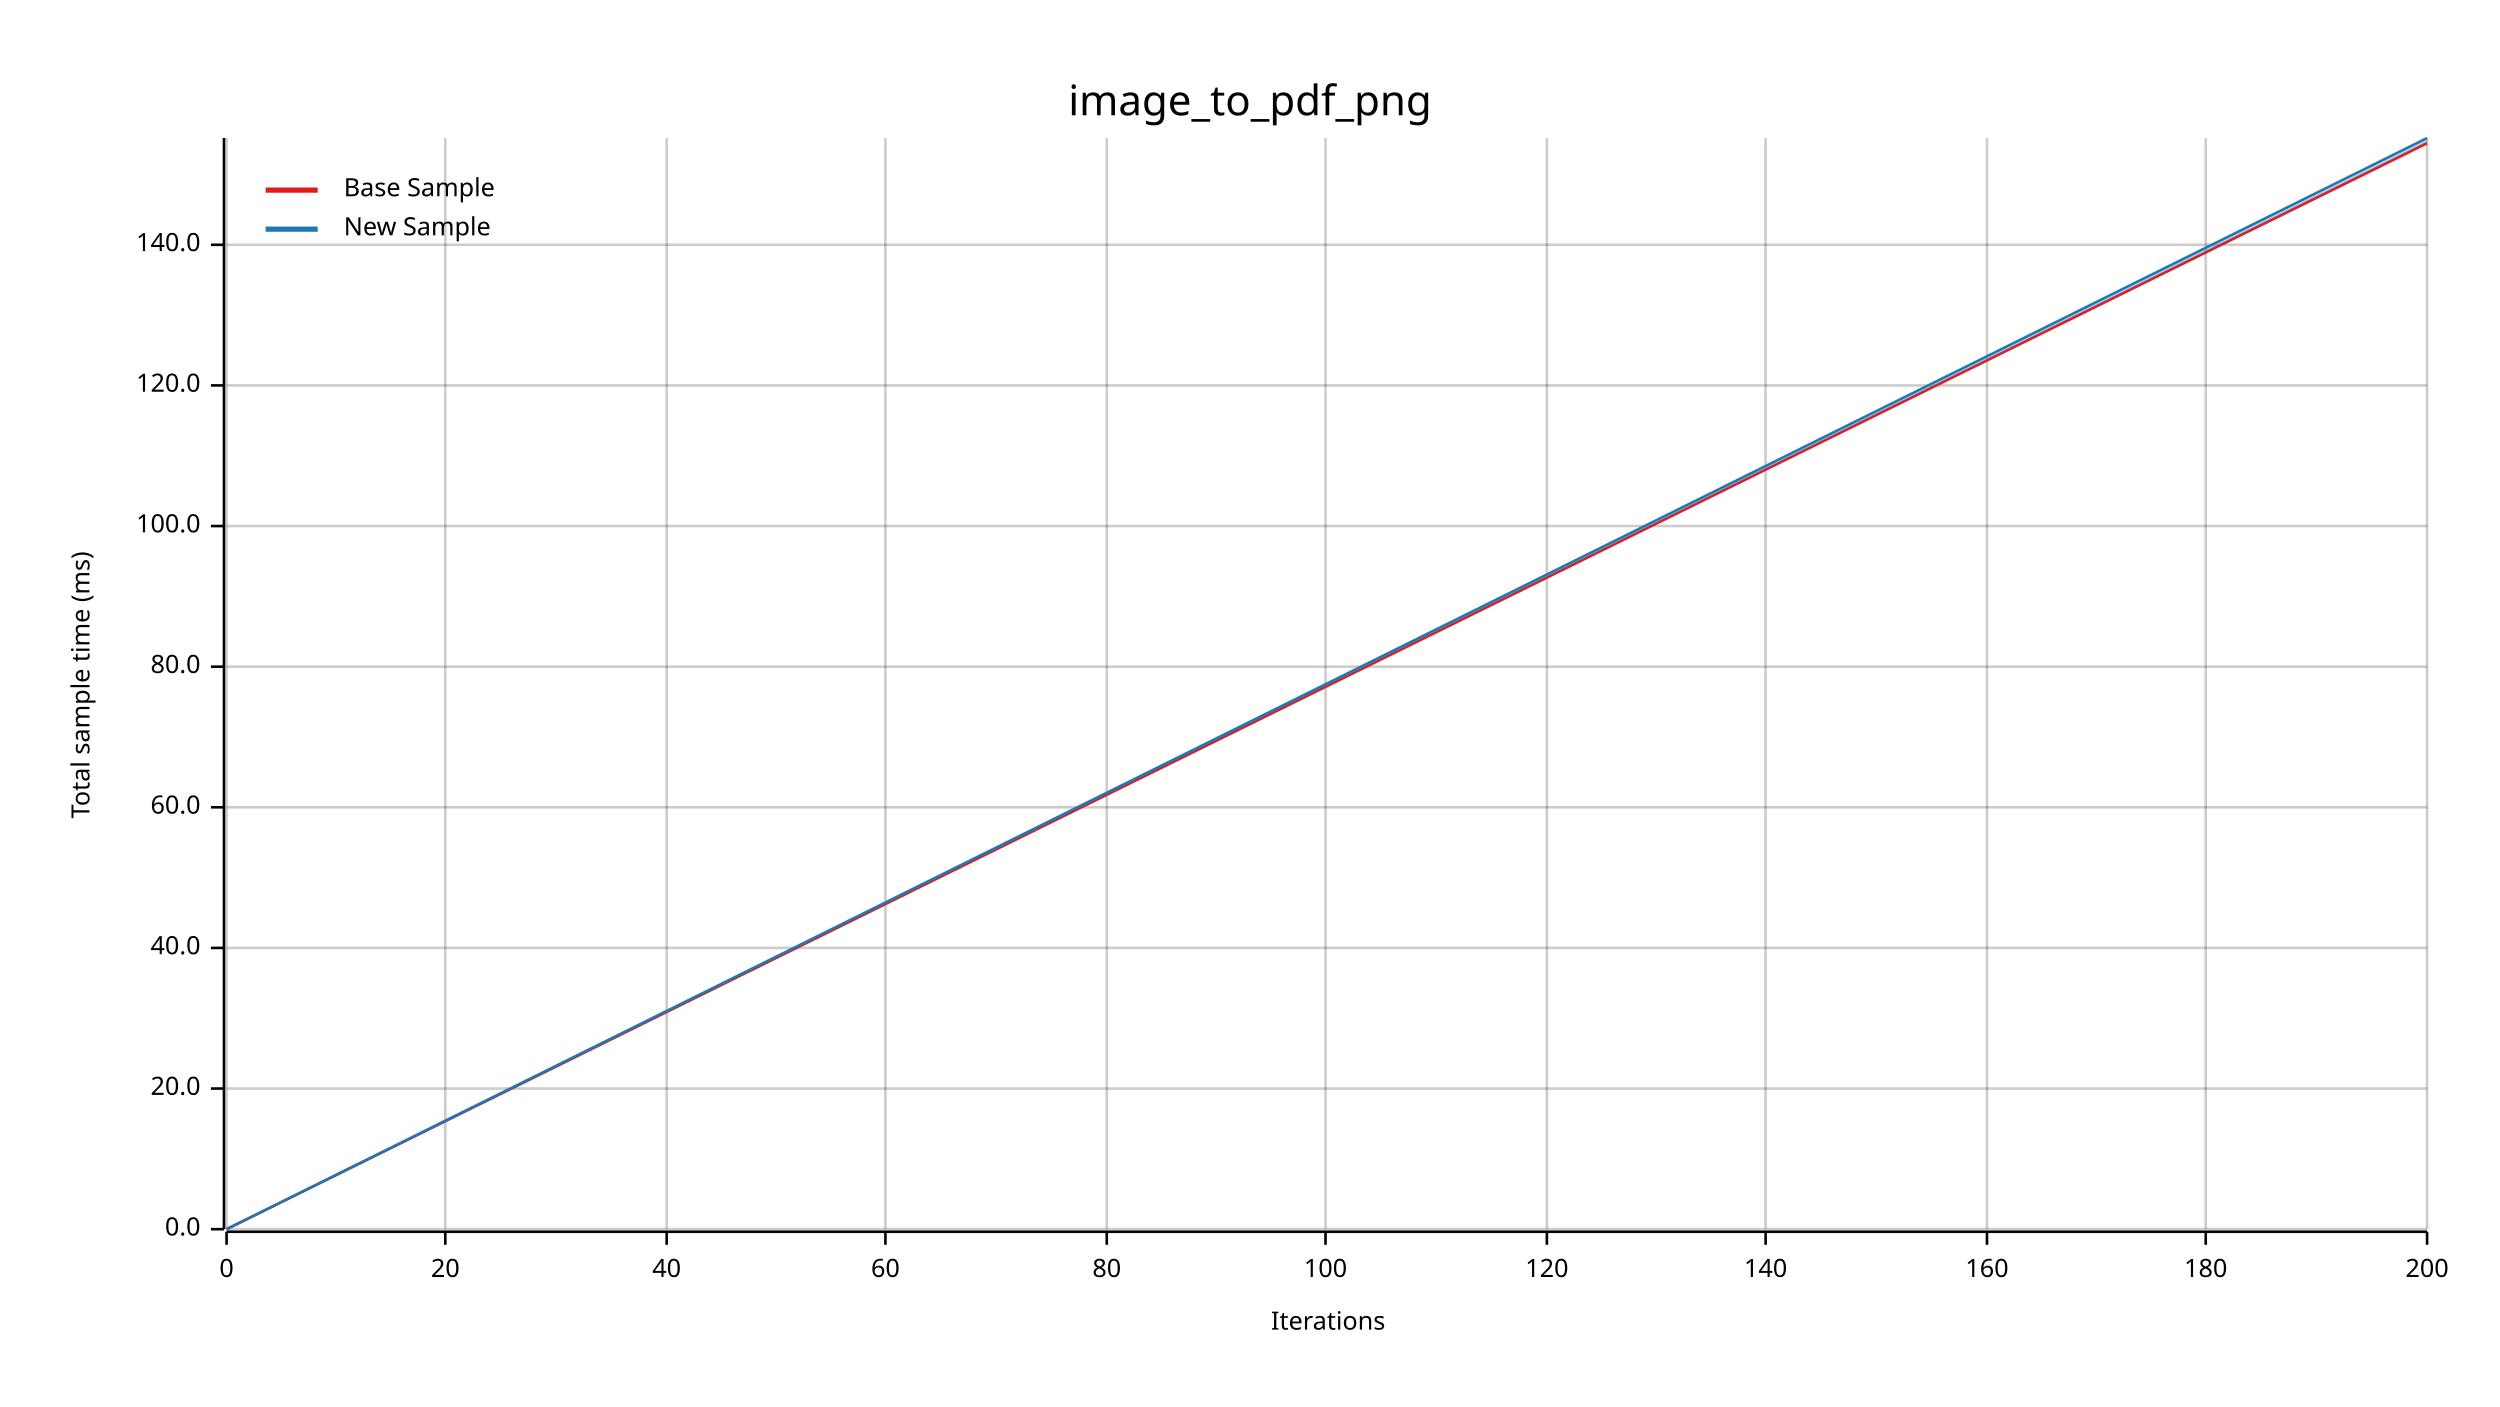
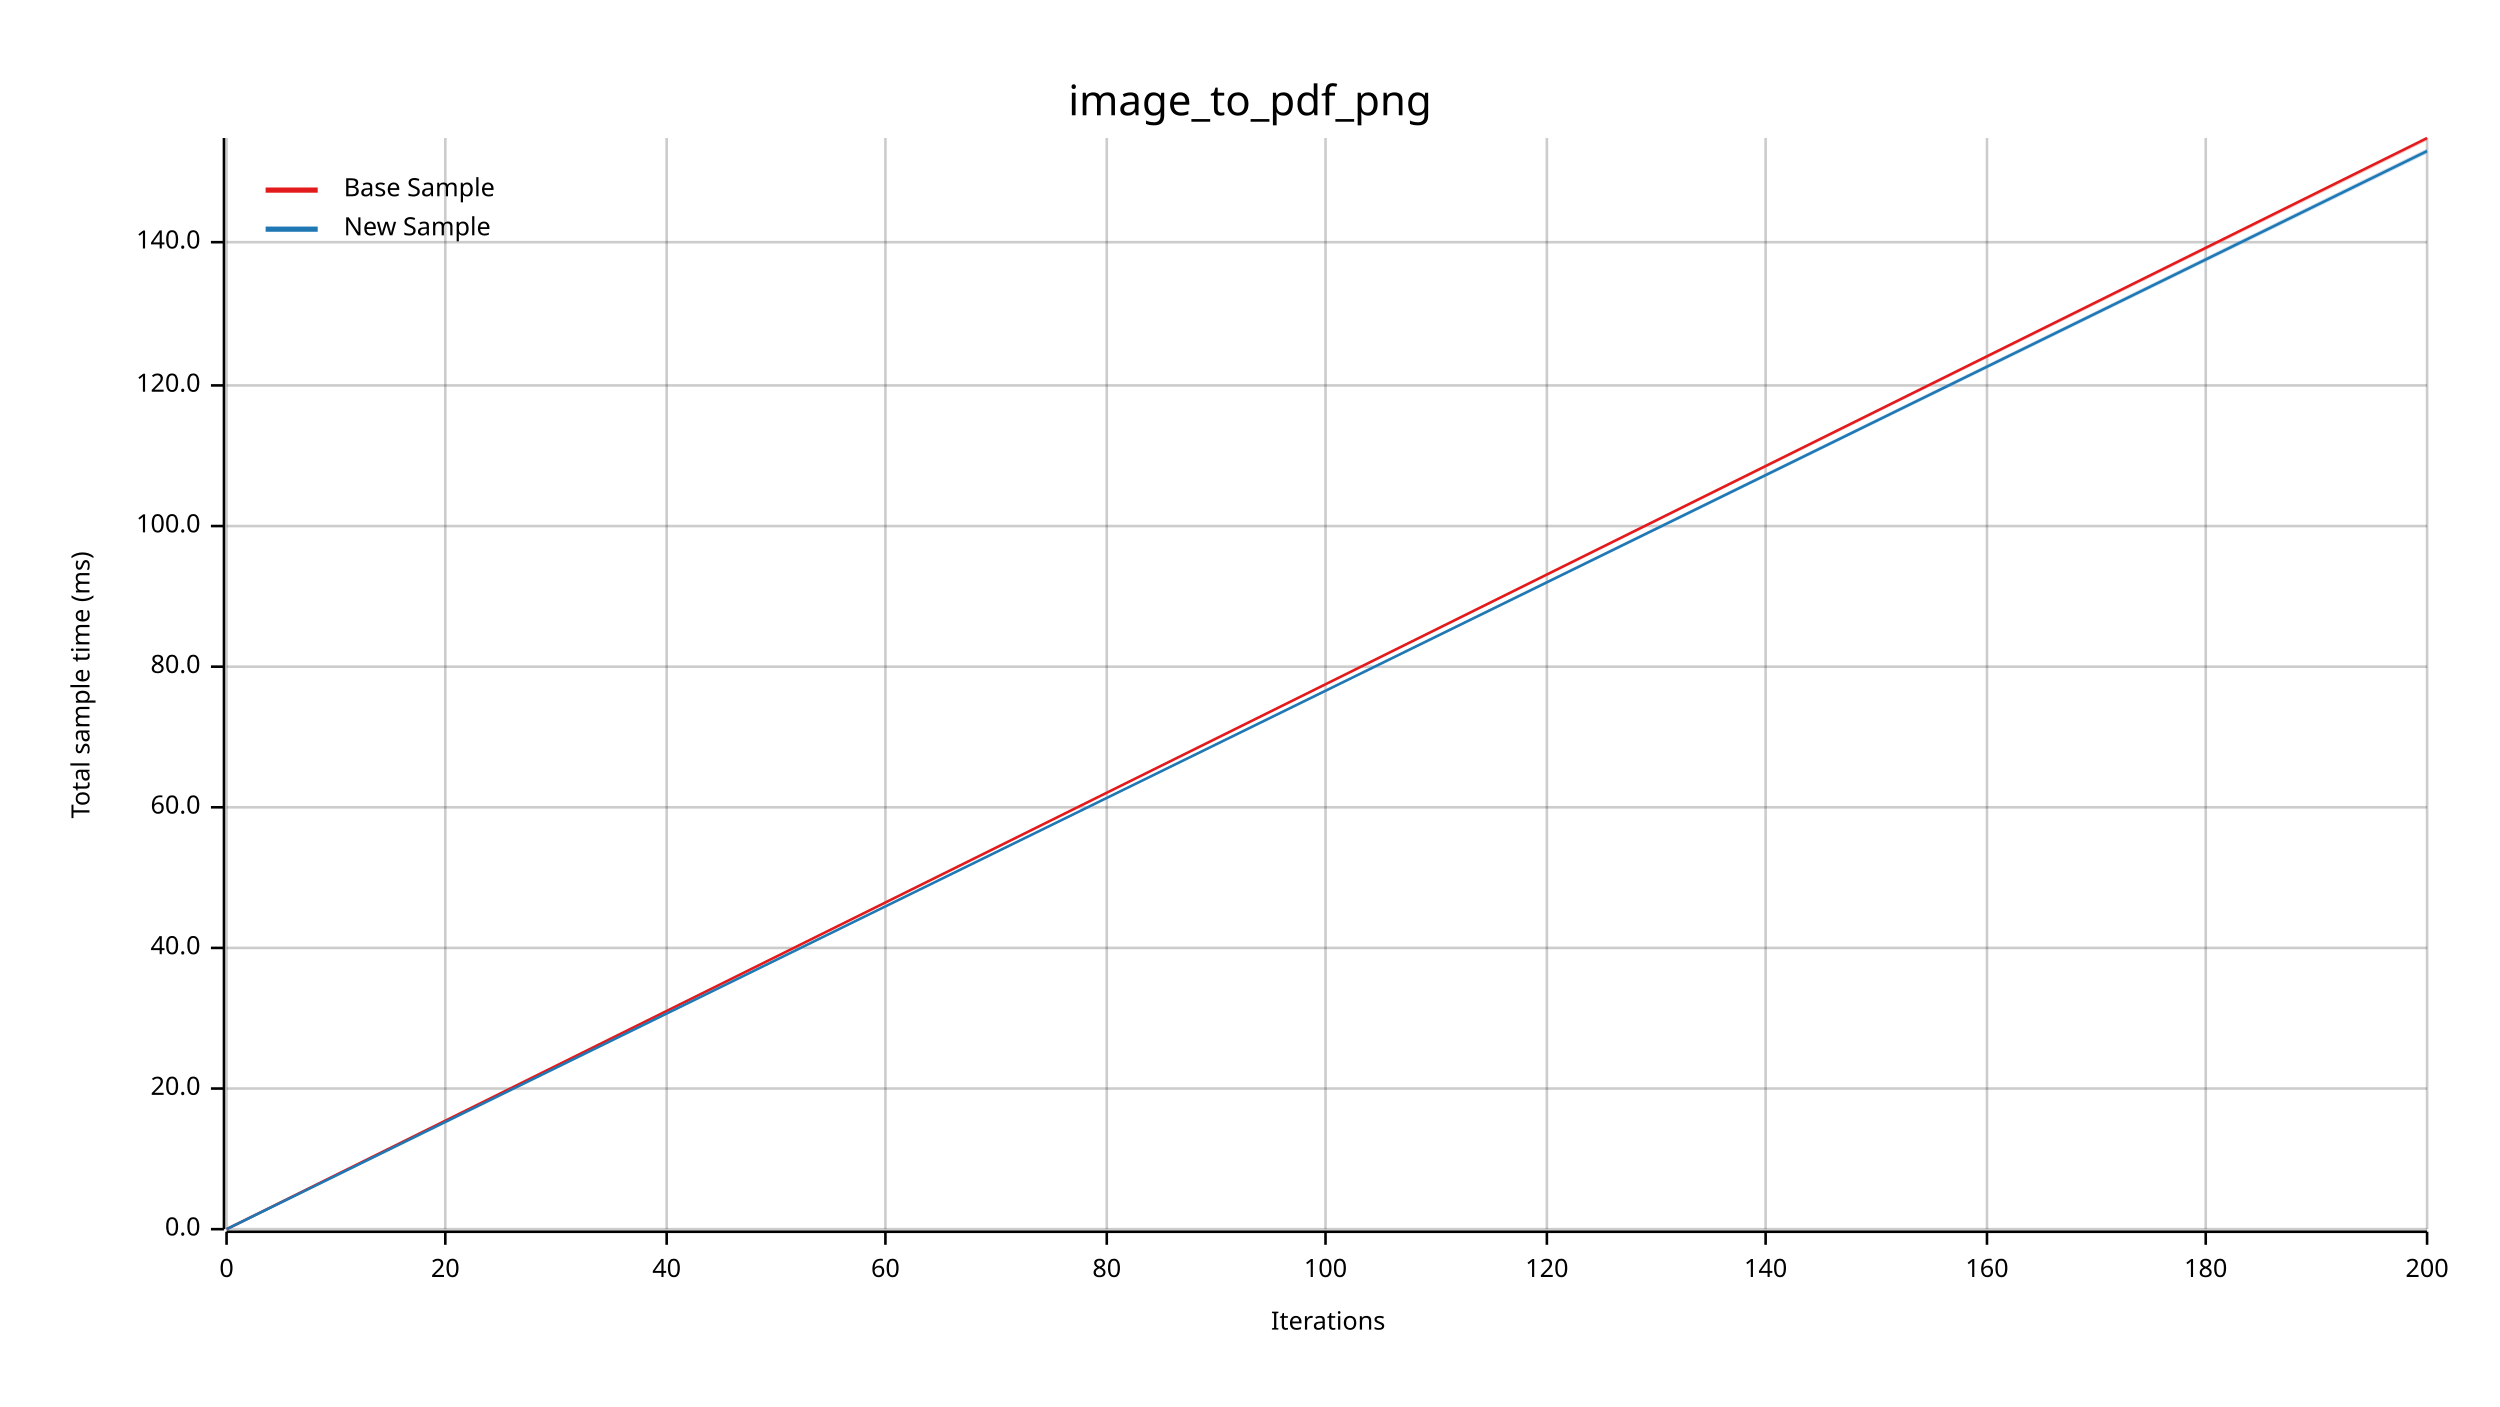
<svg xmlns="http://www.w3.org/2000/svg" width="960" height="540" viewBox="0 0 960 540">
  <text x="480" y="32" dy="0.76em" text-anchor="middle" font-family="sans-serif" font-size="16.129" opacity="1" fill="#000000">
image_to_pdf_png
</text>
  <text x="27" y="263" dy="0.76em" text-anchor="middle" font-family="sans-serif" font-size="9.677" opacity="1" fill="#000000" transform="rotate(270, 27, 263)">
Total sample time (ms)
</text>
  <text x="510" y="513" dy="-0.5ex" text-anchor="middle" font-family="sans-serif" font-size="9.677" opacity="1" fill="#000000">
Iterations
</text>
  <line opacity="0.2" stroke="#000000" stroke-width="1" x1="87" y1="472" x2="87" y2="53" />
  <line opacity="0.2" stroke="#000000" stroke-width="1" x1="171" y1="472" x2="171" y2="53" />
  <line opacity="0.2" stroke="#000000" stroke-width="1" x1="256" y1="472" x2="256" y2="53" />
  <line opacity="0.2" stroke="#000000" stroke-width="1" x1="340" y1="472" x2="340" y2="53" />
  <line opacity="0.2" stroke="#000000" stroke-width="1" x1="425" y1="472" x2="425" y2="53" />
  <line opacity="0.2" stroke="#000000" stroke-width="1" x1="509" y1="472" x2="509" y2="53" />
  <line opacity="0.2" stroke="#000000" stroke-width="1" x1="594" y1="472" x2="594" y2="53" />
  <line opacity="0.2" stroke="#000000" stroke-width="1" x1="678" y1="472" x2="678" y2="53" />
  <line opacity="0.2" stroke="#000000" stroke-width="1" x1="763" y1="472" x2="763" y2="53" />
  <line opacity="0.2" stroke="#000000" stroke-width="1" x1="847" y1="472" x2="847" y2="53" />
  <line opacity="0.2" stroke="#000000" stroke-width="1" x1="932" y1="472" x2="932" y2="53" />
  <line opacity="0.2" stroke="#000000" stroke-width="1" x1="87" y1="472" x2="932" y2="472" />
  <line opacity="0.2" stroke="#000000" stroke-width="1" x1="87" y1="418" x2="932" y2="418" />
  <line opacity="0.2" stroke="#000000" stroke-width="1" x1="87" y1="364" x2="932" y2="364" />
  <line opacity="0.2" stroke="#000000" stroke-width="1" x1="87" y1="310" x2="932" y2="310" />
  <line opacity="0.2" stroke="#000000" stroke-width="1" x1="87" y1="256" x2="932" y2="256" />
  <line opacity="0.2" stroke="#000000" stroke-width="1" x1="87" y1="202" x2="932" y2="202" />
  <line opacity="0.2" stroke="#000000" stroke-width="1" x1="87" y1="148" x2="932" y2="148" />
-   <line opacity="0.2" stroke="#000000" stroke-width="1" x1="87" y1="94" x2="932" y2="94" />
+   <line opacity="0.2" stroke="#000000" stroke-width="1" x1="87" y1="93" x2="932" y2="93" />
  <polyline fill="none" opacity="1" stroke="#000000" stroke-width="1" points="86,53 86,472 " />
  <text x="77" y="472" dy="0.5ex" text-anchor="end" font-family="sans-serif" font-size="9.677" opacity="1" fill="#000000">
0.0
</text>
  <polyline fill="none" opacity="1" stroke="#000000" stroke-width="1" points="81,472 86,472 " />
  <text x="77" y="418" dy="0.5ex" text-anchor="end" font-family="sans-serif" font-size="9.677" opacity="1" fill="#000000">
20.0
</text>
  <polyline fill="none" opacity="1" stroke="#000000" stroke-width="1" points="81,418 86,418 " />
  <text x="77" y="364" dy="0.5ex" text-anchor="end" font-family="sans-serif" font-size="9.677" opacity="1" fill="#000000">
40.0
</text>
  <polyline fill="none" opacity="1" stroke="#000000" stroke-width="1" points="81,364 86,364 " />
  <text x="77" y="310" dy="0.5ex" text-anchor="end" font-family="sans-serif" font-size="9.677" opacity="1" fill="#000000">
60.0
</text>
  <polyline fill="none" opacity="1" stroke="#000000" stroke-width="1" points="81,310 86,310 " />
  <text x="77" y="256" dy="0.5ex" text-anchor="end" font-family="sans-serif" font-size="9.677" opacity="1" fill="#000000">
80.0
</text>
  <polyline fill="none" opacity="1" stroke="#000000" stroke-width="1" points="81,256 86,256 " />
  <text x="77" y="202" dy="0.5ex" text-anchor="end" font-family="sans-serif" font-size="9.677" opacity="1" fill="#000000">
100.0
</text>
  <polyline fill="none" opacity="1" stroke="#000000" stroke-width="1" points="81,202 86,202 " />
  <text x="77" y="148" dy="0.5ex" text-anchor="end" font-family="sans-serif" font-size="9.677" opacity="1" fill="#000000">
120.0
</text>
  <polyline fill="none" opacity="1" stroke="#000000" stroke-width="1" points="81,148 86,148 " />
-   <text x="77" y="94" dy="0.5ex" text-anchor="end" font-family="sans-serif" font-size="9.677" opacity="1" fill="#000000">
+   <text x="77" y="93" dy="0.5ex" text-anchor="end" font-family="sans-serif" font-size="9.677" opacity="1" fill="#000000">
140.0
</text>
-   <polyline fill="none" opacity="1" stroke="#000000" stroke-width="1" points="81,94 86,94 " />
+   <polyline fill="none" opacity="1" stroke="#000000" stroke-width="1" points="81,93 86,93 " />
  <polyline fill="none" opacity="1" stroke="#000000" stroke-width="1" points="87,473 932,473 " />
  <text x="87" y="483" dy="0.76em" text-anchor="middle" font-family="sans-serif" font-size="9.677" opacity="1" fill="#000000">
0
</text>
  <polyline fill="none" opacity="1" stroke="#000000" stroke-width="1" points="87,473 87,478 " />
  <text x="171" y="483" dy="0.76em" text-anchor="middle" font-family="sans-serif" font-size="9.677" opacity="1" fill="#000000">
20
</text>
  <polyline fill="none" opacity="1" stroke="#000000" stroke-width="1" points="171,473 171,478 " />
  <text x="256" y="483" dy="0.76em" text-anchor="middle" font-family="sans-serif" font-size="9.677" opacity="1" fill="#000000">
40
</text>
  <polyline fill="none" opacity="1" stroke="#000000" stroke-width="1" points="256,473 256,478 " />
  <text x="340" y="483" dy="0.76em" text-anchor="middle" font-family="sans-serif" font-size="9.677" opacity="1" fill="#000000">
60
</text>
  <polyline fill="none" opacity="1" stroke="#000000" stroke-width="1" points="340,473 340,478 " />
  <text x="425" y="483" dy="0.76em" text-anchor="middle" font-family="sans-serif" font-size="9.677" opacity="1" fill="#000000">
80
</text>
  <polyline fill="none" opacity="1" stroke="#000000" stroke-width="1" points="425,473 425,478 " />
  <text x="509" y="483" dy="0.76em" text-anchor="middle" font-family="sans-serif" font-size="9.677" opacity="1" fill="#000000">
100
</text>
  <polyline fill="none" opacity="1" stroke="#000000" stroke-width="1" points="509,473 509,478 " />
  <text x="594" y="483" dy="0.76em" text-anchor="middle" font-family="sans-serif" font-size="9.677" opacity="1" fill="#000000">
120
</text>
  <polyline fill="none" opacity="1" stroke="#000000" stroke-width="1" points="594,473 594,478 " />
  <text x="678" y="483" dy="0.76em" text-anchor="middle" font-family="sans-serif" font-size="9.677" opacity="1" fill="#000000">
140
</text>
  <polyline fill="none" opacity="1" stroke="#000000" stroke-width="1" points="678,473 678,478 " />
  <text x="763" y="483" dy="0.76em" text-anchor="middle" font-family="sans-serif" font-size="9.677" opacity="1" fill="#000000">
160
</text>
  <polyline fill="none" opacity="1" stroke="#000000" stroke-width="1" points="763,473 763,478 " />
  <text x="847" y="483" dy="0.76em" text-anchor="middle" font-family="sans-serif" font-size="9.677" opacity="1" fill="#000000">
180
</text>
  <polyline fill="none" opacity="1" stroke="#000000" stroke-width="1" points="847,473 847,478 " />
  <text x="932" y="483" dy="0.76em" text-anchor="middle" font-family="sans-serif" font-size="9.677" opacity="1" fill="#000000">
200
</text>
  <polyline fill="none" opacity="1" stroke="#000000" stroke-width="1" points="932,473 932,478 " />
-   <polyline fill="none" opacity="1" stroke="#E31A1C" stroke-width="1" points="87,472 932,55 " />
-   <polygon opacity="0.25" fill="#E31A1C" points="87,472 932,55 932,54 " />
-   <polyline fill="none" opacity="1" stroke="#1F78B4" stroke-width="1" points="87,472 932,53 " />
-   <polygon opacity="0.25" fill="#1F78B4" points="87,472 932,55 932,53 " />
+   <polyline fill="none" opacity="1" stroke="#E31A1C" stroke-width="1" points="87,472 932,53 " />
+   <polygon opacity="0.25" fill="#E31A1C" points="87,472 932,54 932,53 " />
+   <polyline fill="none" opacity="1" stroke="#1F78B4" stroke-width="1" points="87,472 932,58 " />
+   <polygon opacity="0.25" fill="#1F78B4" points="87,472 932,59 932,57 " />
  <text x="132" y="68" dy="0.76em" text-anchor="start" font-family="sans-serif" font-size="9.677" opacity="1" fill="#000000">
Base Sample
</text>
  <text x="132" y="83" dy="0.76em" text-anchor="start" font-family="sans-serif" font-size="9.677" opacity="1" fill="#000000">
New Sample
</text>
  <polyline fill="none" opacity="1" stroke="#E31A1C" stroke-width="2" points="102,73 122,73 " />
  <polyline fill="none" opacity="1" stroke="#1F78B4" stroke-width="2" points="102,88 122,88 " />
</svg>
